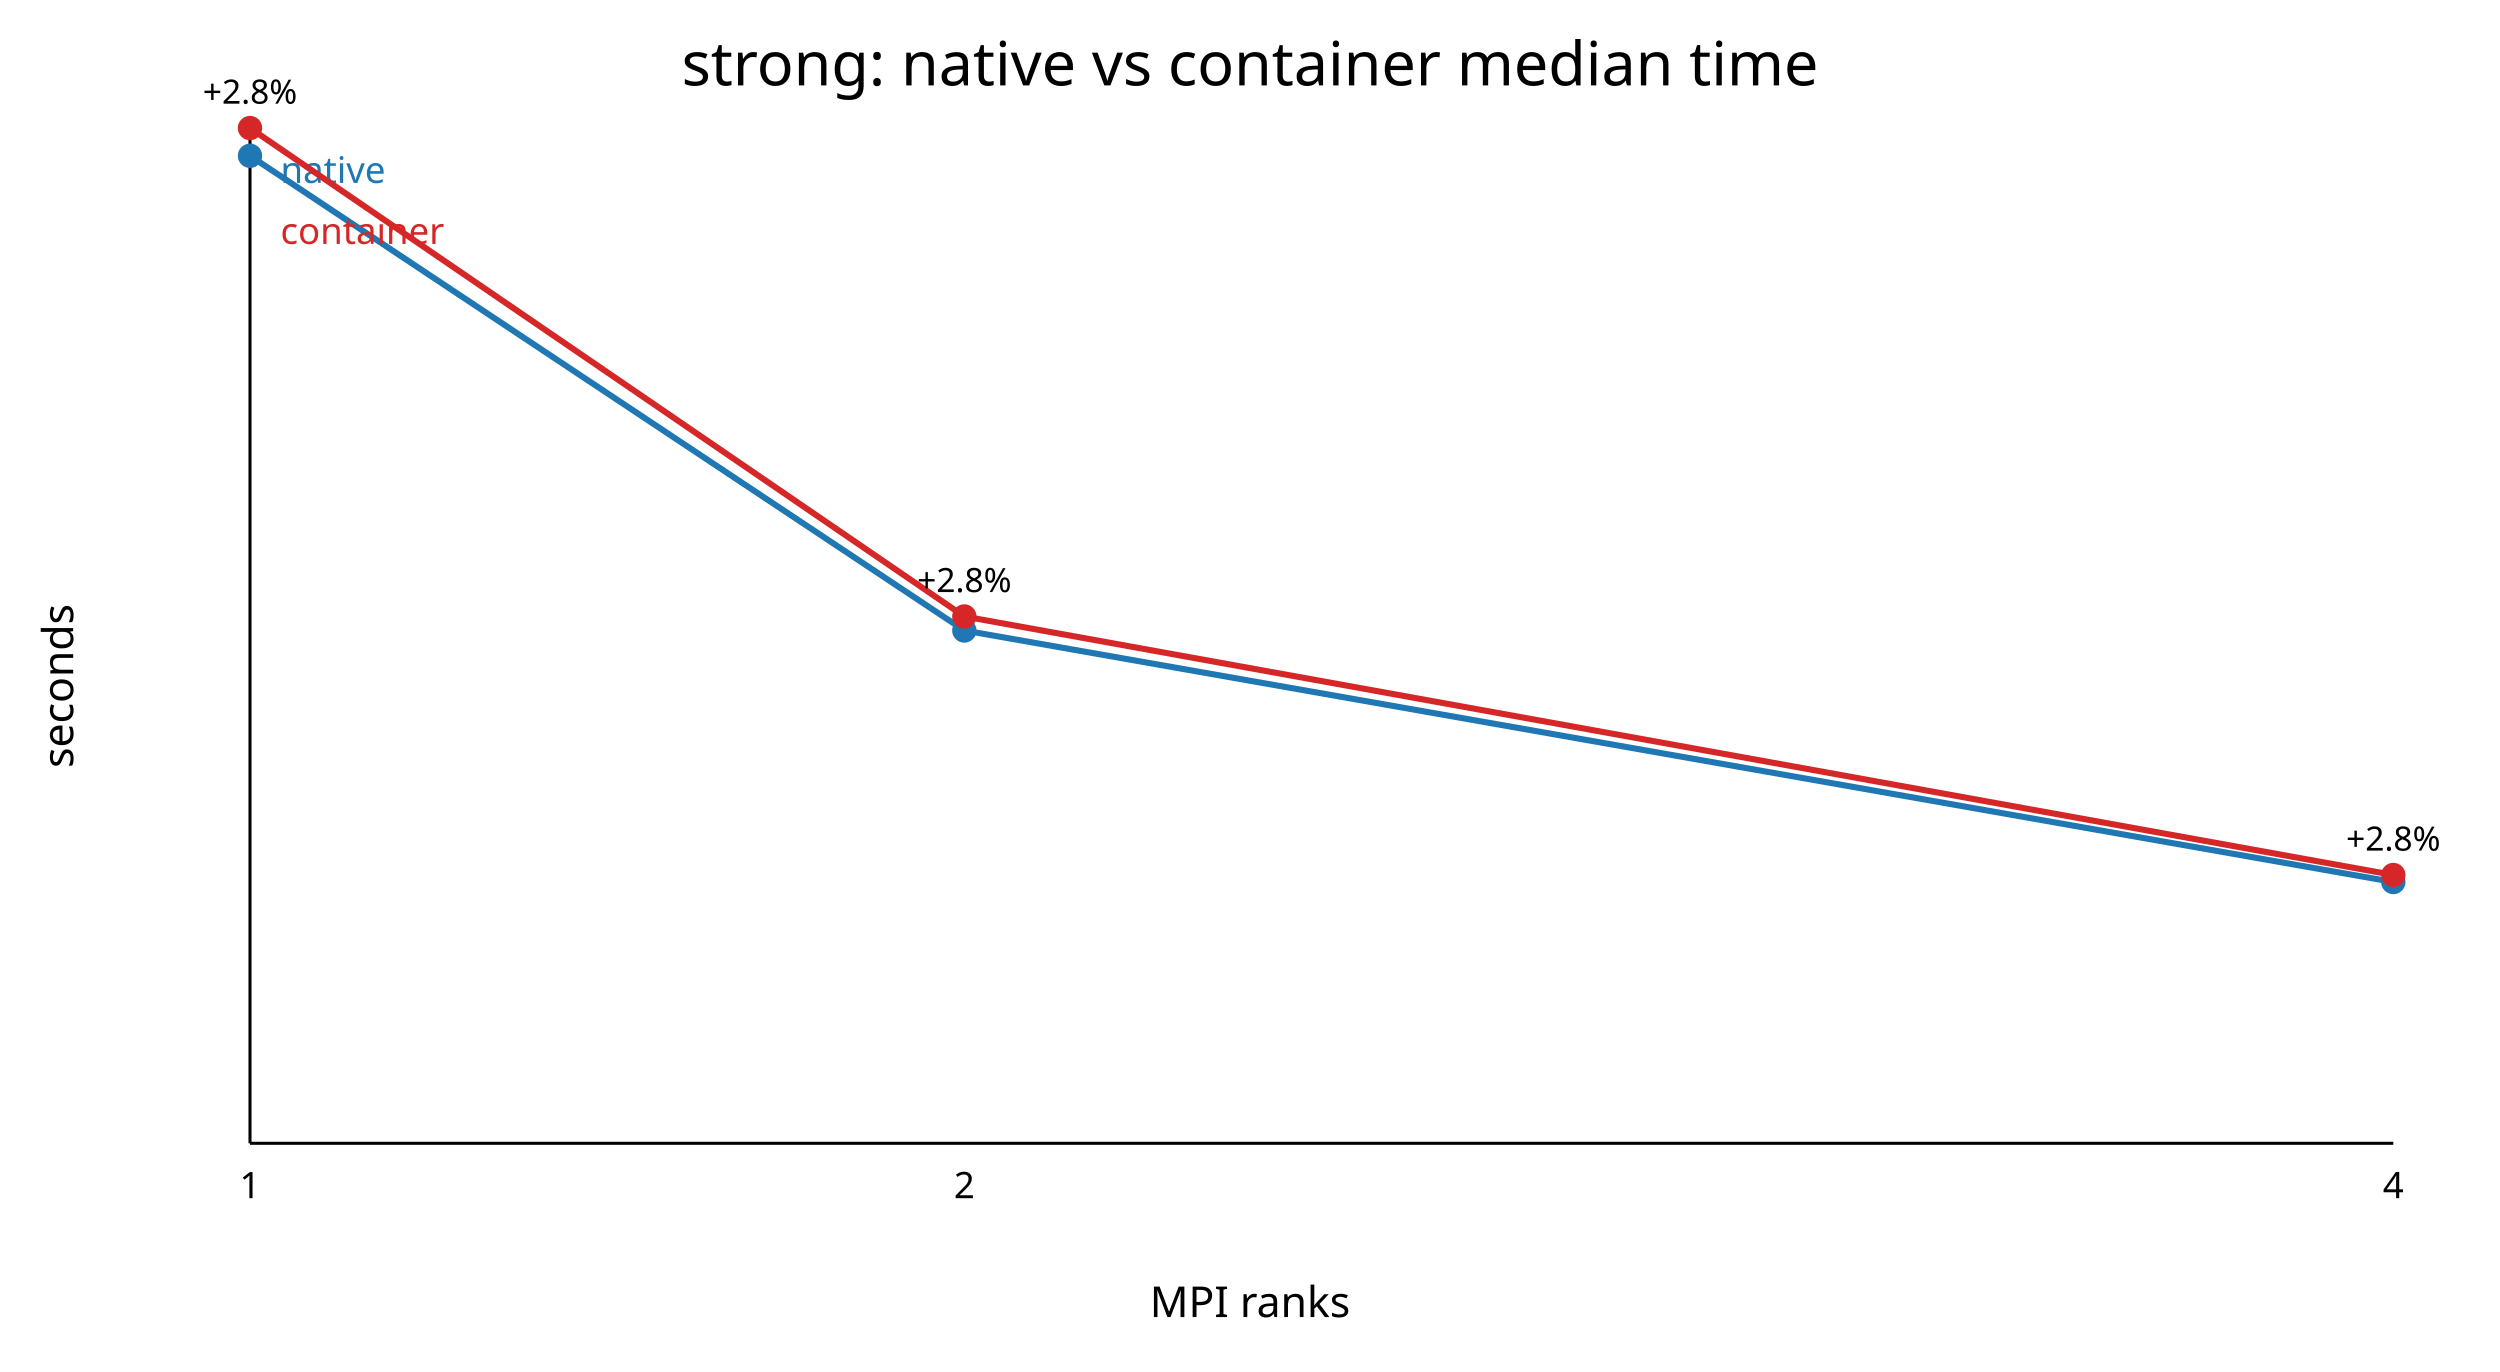
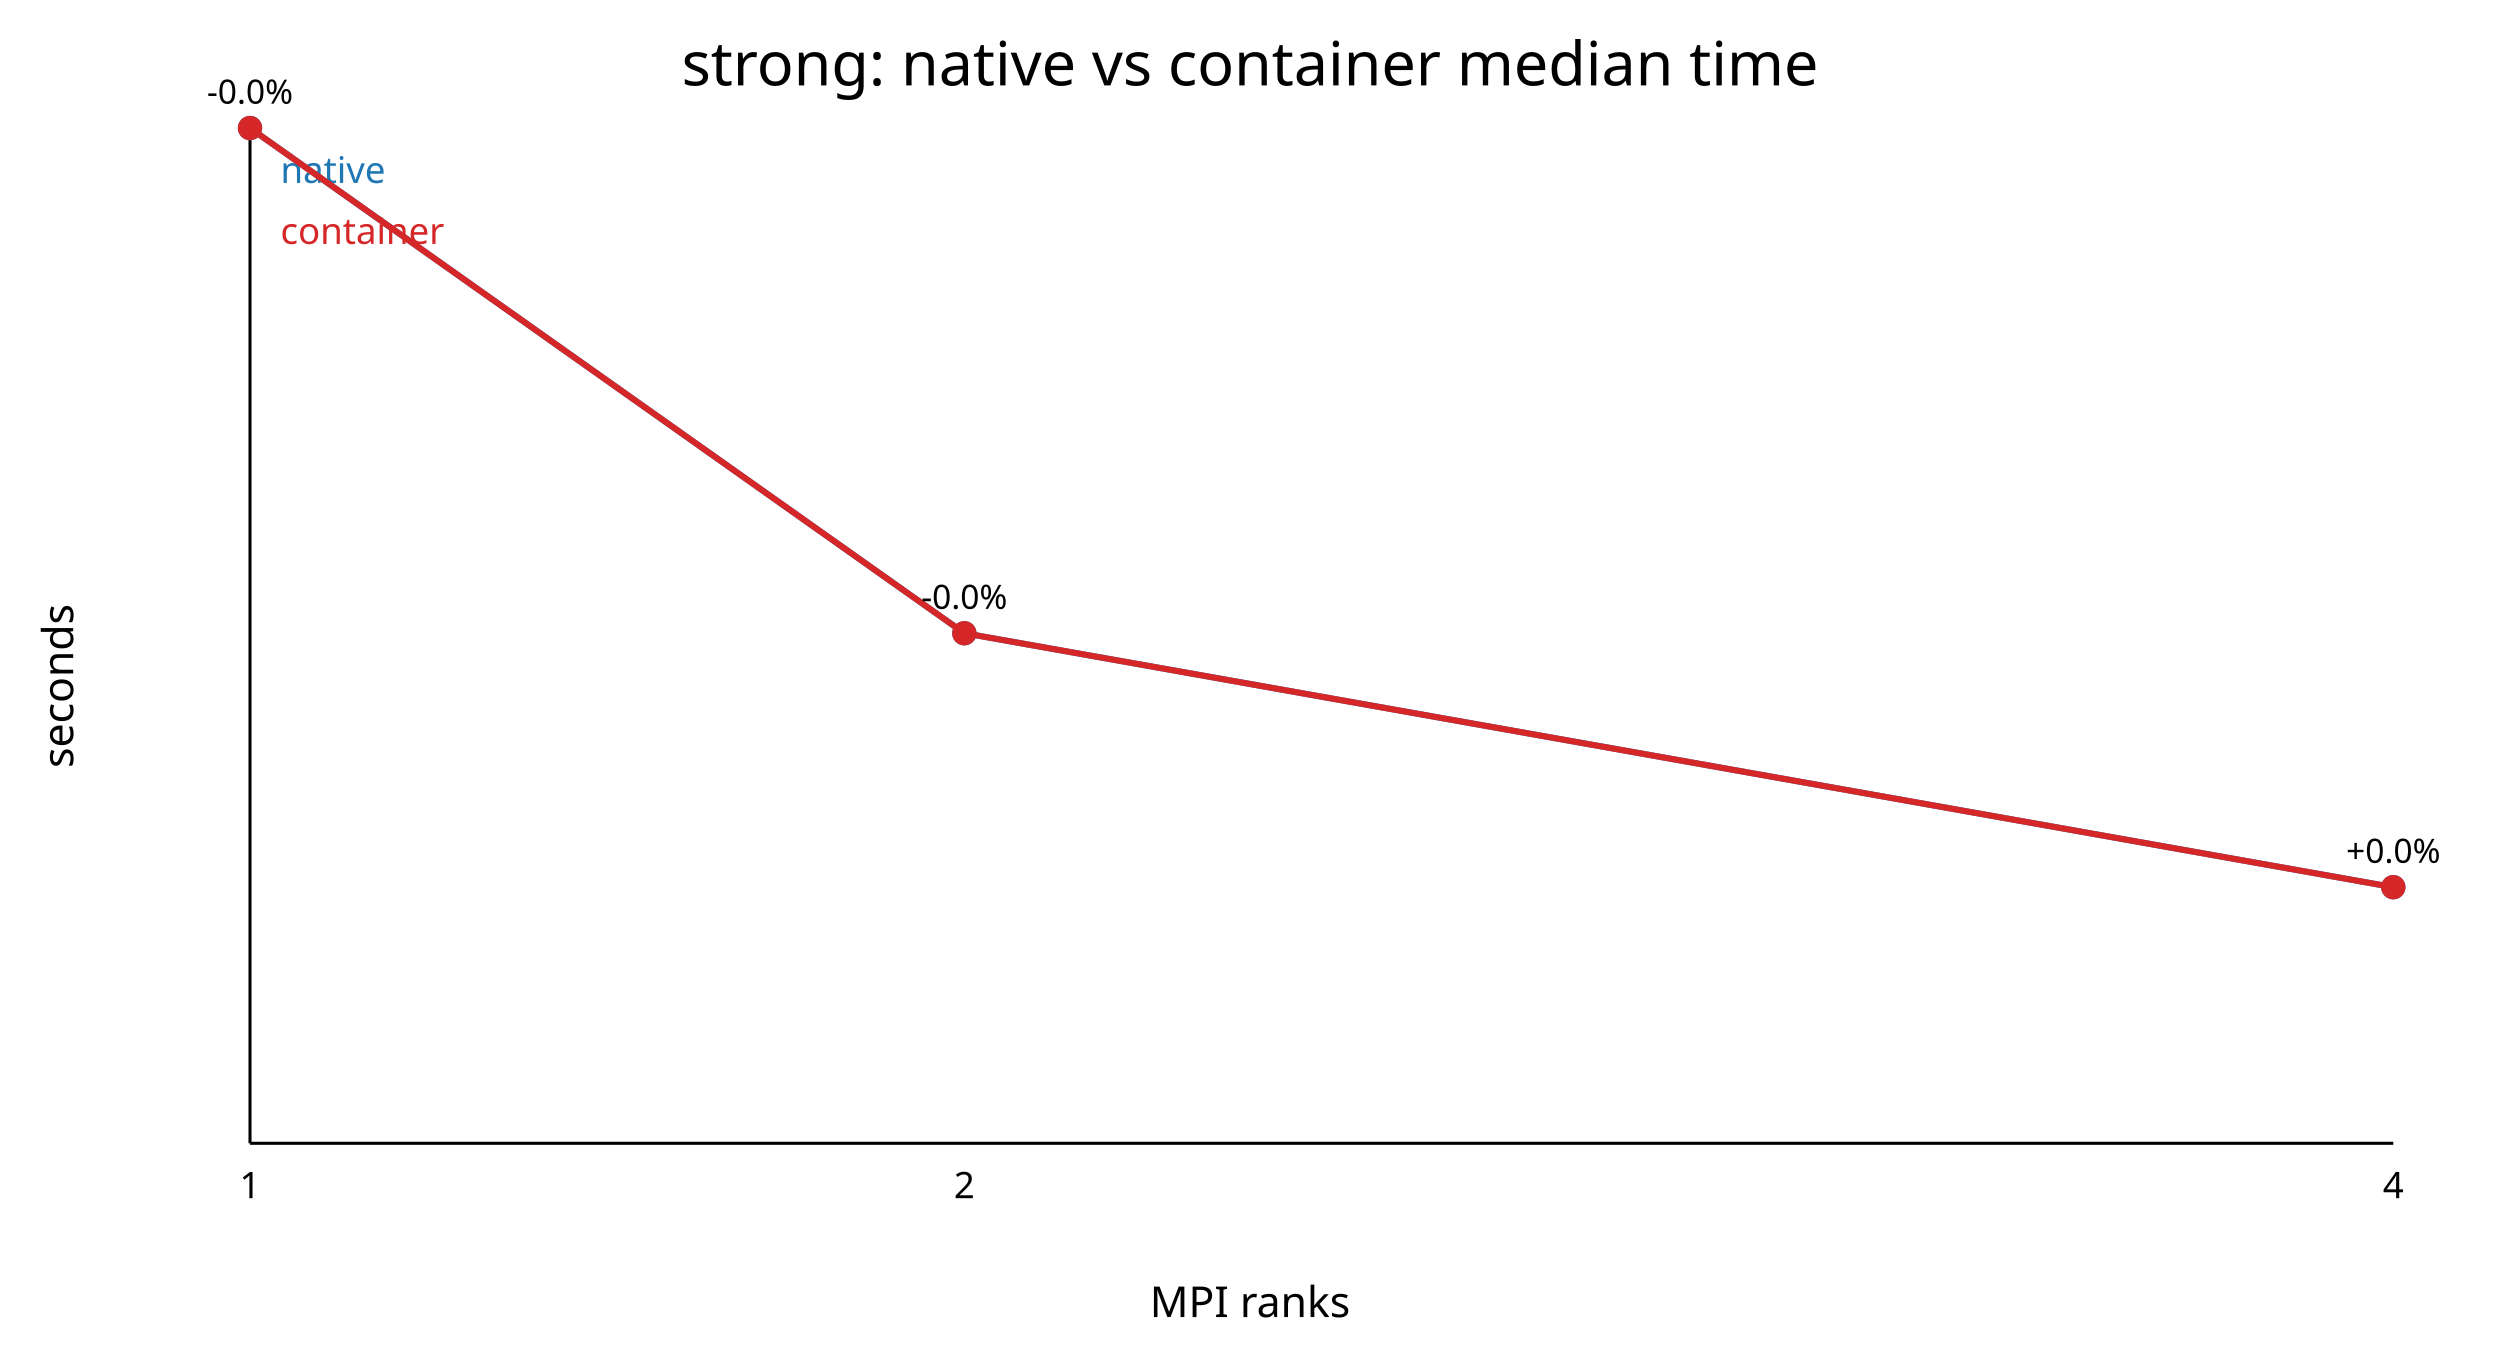
<svg xmlns="http://www.w3.org/2000/svg" width="820" height="450" viewBox="0 0 820 450">
  <rect width="100%" height="100%" fill="white" />
  <text x="410.0" y="28" text-anchor="middle" font-family="sans-serif" font-size="20">strong: native vs container median time</text>
  <line x1="82" y1="375" x2="785" y2="375" stroke="black" />
  <line x1="82" y1="42" x2="82" y2="375" stroke="black" />
  <text x="410.0" y="432" text-anchor="middle" font-family="sans-serif" font-size="14">MPI ranks</text>
  <text transform="translate(24,225.0) rotate(-90)" text-anchor="middle" font-family="sans-serif" font-size="14">seconds</text>
-   <polyline points="82.0,51.1 316.3,206.8 785.0,289.3" fill="none" stroke="#1f77b4" stroke-width="2" />
-   <circle cx="82.0" cy="51.1" r="4" fill="#1f77b4" />
-   <circle cx="316.3" cy="206.8" r="4" fill="#1f77b4" />
-   <circle cx="785.0" cy="289.3" r="4" fill="#1f77b4" />
+   <polyline points="82.0,42.0 316.3,207.7 785.0,291.0" fill="none" stroke="#1f77b4" stroke-width="2" />
+   <circle cx="82.0" cy="42.0" r="4" fill="#1f77b4" />
+   <circle cx="316.3" cy="207.7" r="4" fill="#1f77b4" />
+   <circle cx="785.0" cy="291.0" r="4" fill="#1f77b4" />
  <text x="92" y="60" fill="#1f77b4" font-family="sans-serif">native</text>
-   <polyline points="82.0,42.0 316.3,202.2 785.0,287.0" fill="none" stroke="#d62728" stroke-width="2" />
+   <polyline points="82.0,42.0 316.3,207.7 785.0,291.0" fill="none" stroke="#d62728" stroke-width="2" />
  <circle cx="82.0" cy="42.0" r="4" fill="#d62728" />
-   <circle cx="316.3" cy="202.2" r="4" fill="#d62728" />
-   <circle cx="785.0" cy="287.0" r="4" fill="#d62728" />
+   <circle cx="316.3" cy="207.7" r="4" fill="#d62728" />
+   <circle cx="785.0" cy="291.0" r="4" fill="#d62728" />
  <text x="92" y="80" fill="#d62728" font-family="sans-serif">container</text>
  <text x="82.0" y="393" text-anchor="middle" font-family="sans-serif">1</text>
-   <text x="82.0" y="34.0" text-anchor="middle" font-family="sans-serif" font-size="11">+2.8%</text>
+   <text x="82.0" y="34.0" text-anchor="middle" font-family="sans-serif" font-size="11">-0.0%</text>
  <text x="316.3" y="393" text-anchor="middle" font-family="sans-serif">2</text>
-   <text x="316.3" y="194.2" text-anchor="middle" font-family="sans-serif" font-size="11">+2.8%</text>
+   <text x="316.3" y="199.7" text-anchor="middle" font-family="sans-serif" font-size="11">-0.0%</text>
  <text x="785.0" y="393" text-anchor="middle" font-family="sans-serif">4</text>
-   <text x="785.0" y="279.0" text-anchor="middle" font-family="sans-serif" font-size="11">+2.8%</text>
+   <text x="785.0" y="283.0" text-anchor="middle" font-family="sans-serif" font-size="11">+0.0%</text>
</svg>
